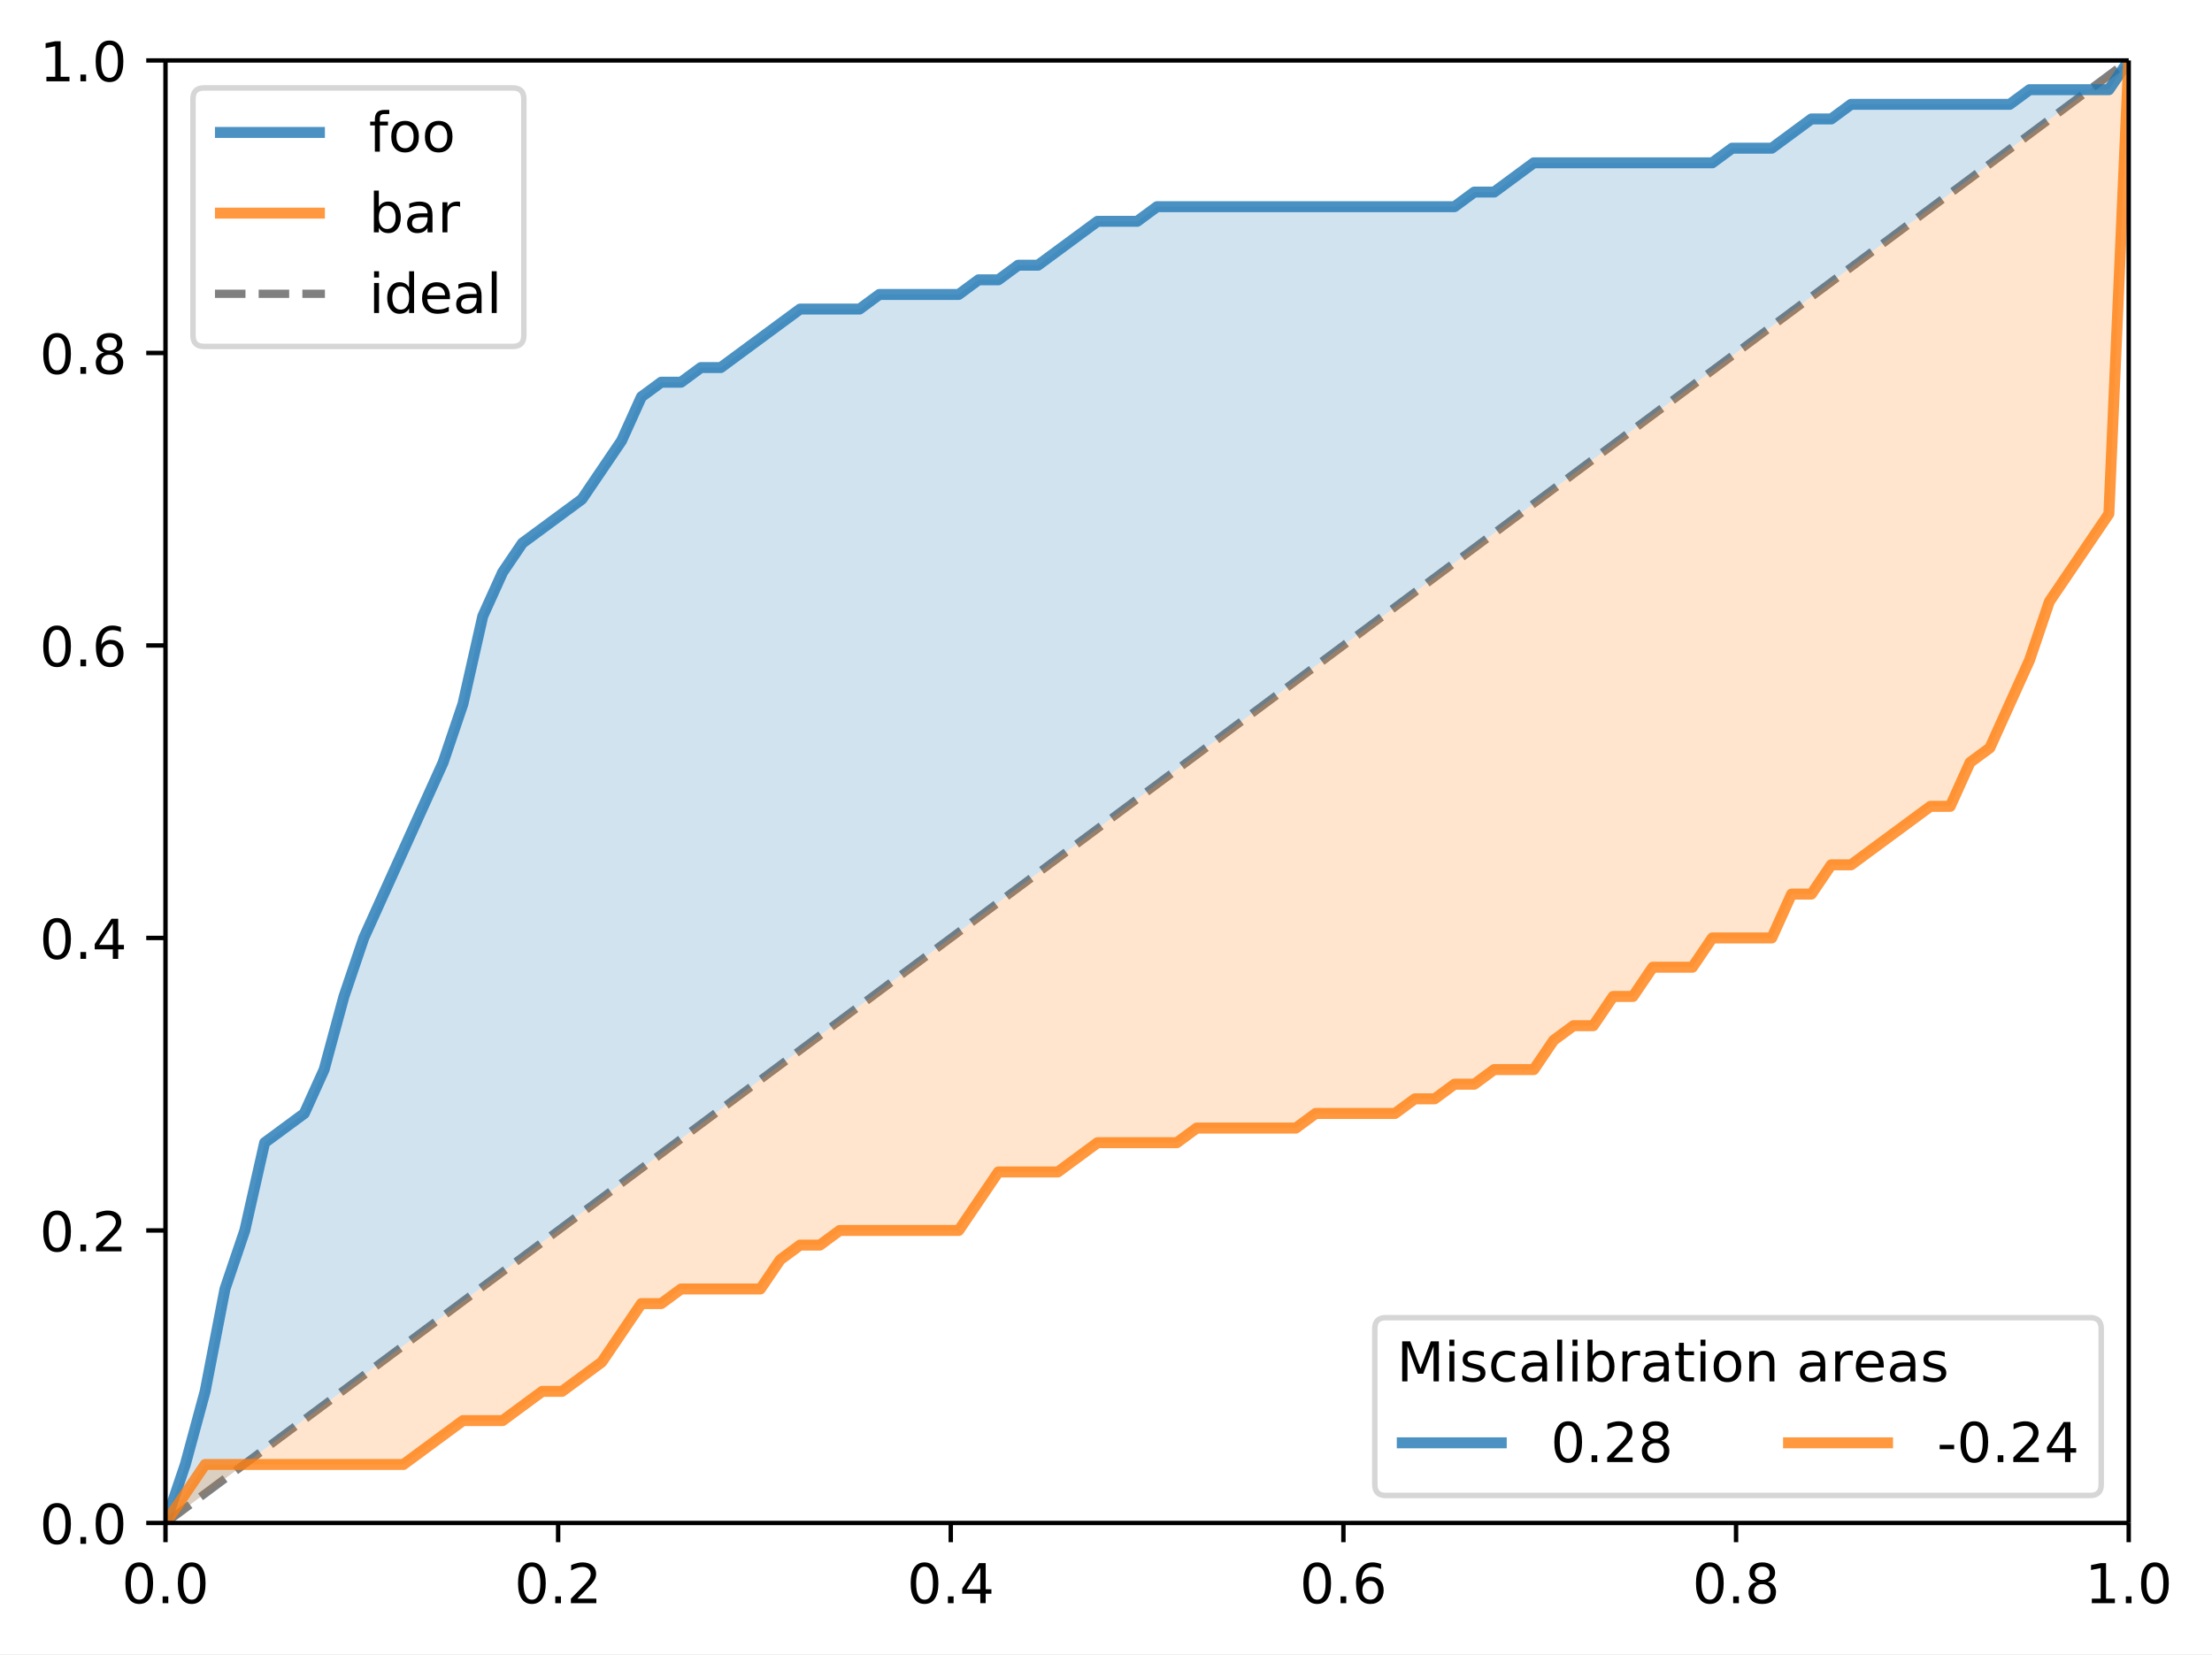
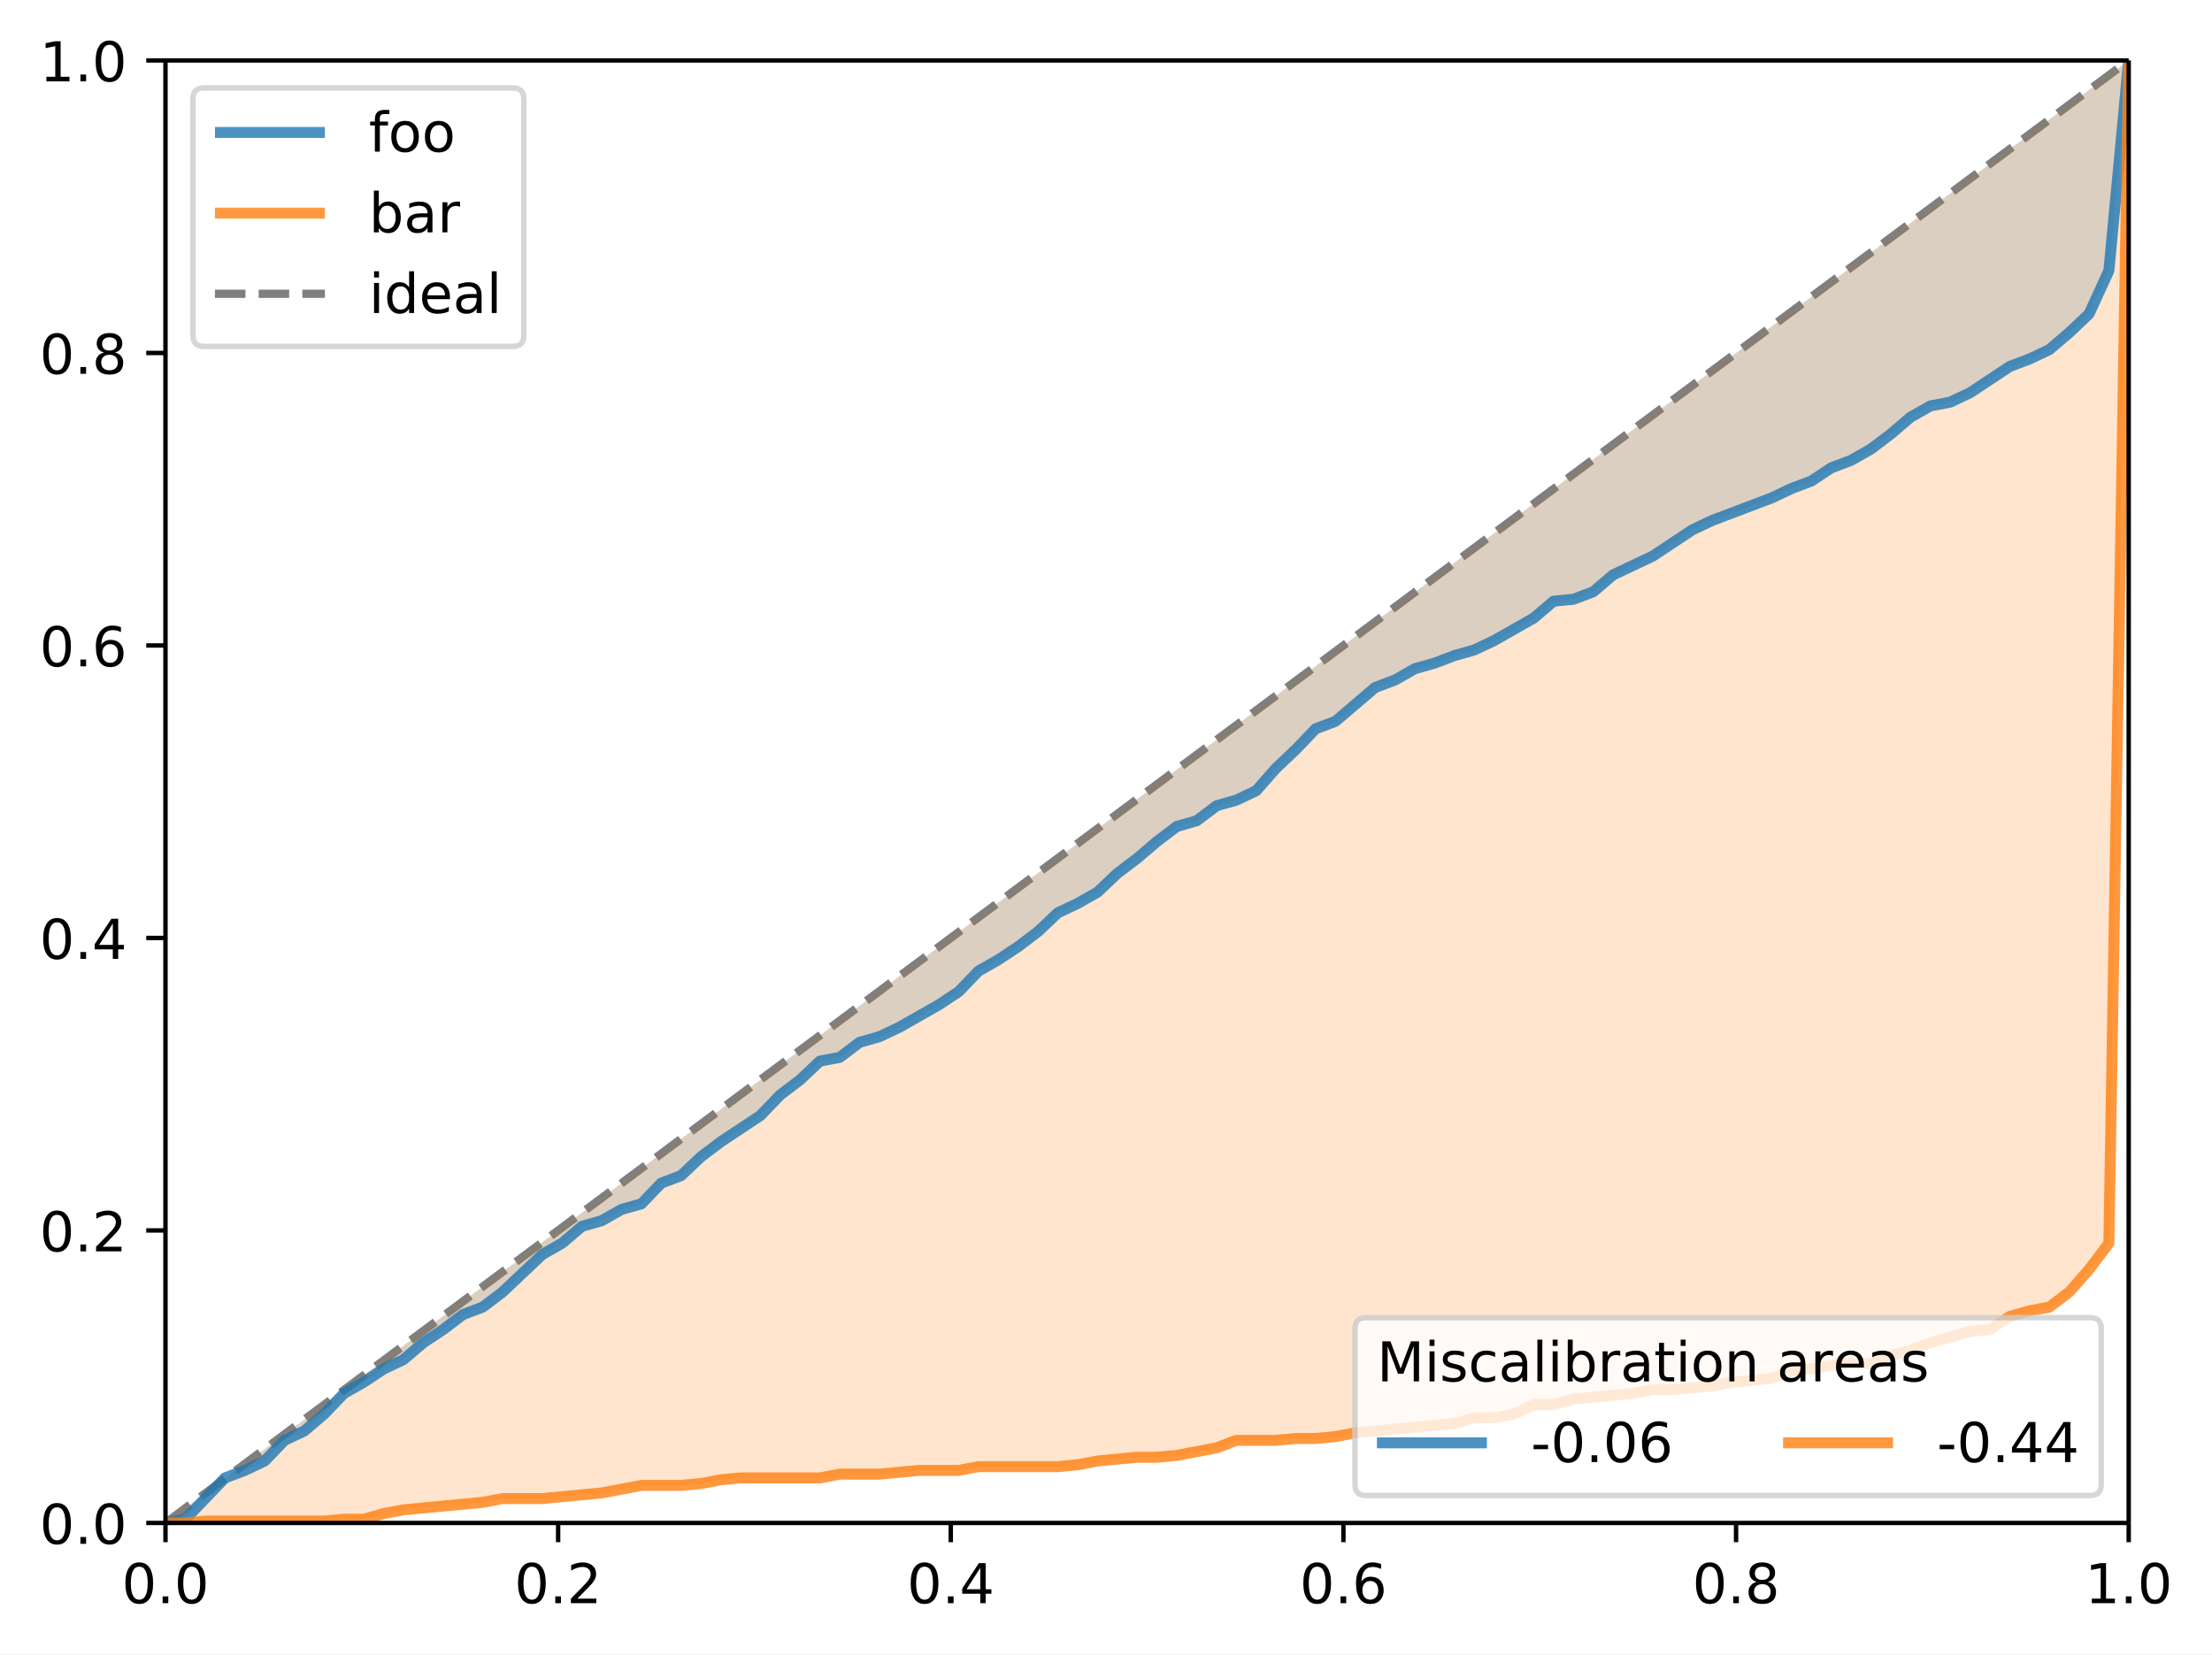
<svg xmlns="http://www.w3.org/2000/svg" xmlns:xlink="http://www.w3.org/1999/xlink" height="401.319" viewBox="0 0 402.375 300.989" width="536.5">
  <defs>
    <style>*{stroke-linecap:butt;stroke-linejoin:round}</style>
  </defs>
  <g id="figure_1">
    <path d="M0 300.99h402.375V0H0z" fill="#fff" id="patch_1" />
    <g id="axes_1">
      <path d="M30.103 277.111h357.12V11H30.103z" fill="#fff" id="patch_2" />
-       <path clip-path="url(#pc31e9d6f29)" d="M30.103 277.111L387.223 11" fill="none" stroke="#000" stroke-dasharray="5.55,2.4" stroke-opacity=".5" stroke-width="1.5" id="line2d_1" />
-       <path clip-path="url(#pc31e9d6f29)" d="M30.103 277.111l3.607-10.644 3.608-13.306 3.607-18.628 3.607-10.644 3.607-15.967 3.608-2.661 3.607-2.661 3.607-7.984 3.608-13.305 3.607-10.645 3.607-7.983 3.607-7.983 3.608-7.984 3.607-7.983 3.607-10.645 3.607-15.966 3.608-7.984 3.607-5.322 3.607-2.66 3.608-2.662 3.607-2.661 3.607-5.322 3.607-5.323 3.608-7.983 3.607-2.661h3.607l3.607-2.661h3.608l3.607-2.661 3.607-2.662 3.608-2.66 3.607-2.662H156.358l3.607-2.66H174.394l3.607-2.662h3.608l3.607-2.661h3.607l3.607-2.661 3.608-2.661 3.607-2.661h7.214l3.608-2.662H264.576l3.607-2.66h3.607l3.608-2.662 3.607-2.66h32.465l3.608-2.662h7.214l3.607-2.661 3.608-2.661h3.607l3.607-2.661H365.58l3.608-2.662H383.616L387.223 11l-3.607 2.688-3.607 2.688-3.608 2.688-3.607 2.688-3.607 2.688-3.608 2.688-3.607 2.688-3.607 2.688-3.607 2.688-3.608 2.688-3.607 2.688-3.607 2.688-3.607 2.688-3.608 2.688-3.607 2.688-3.607 2.688-3.608 2.688-3.607 2.688-3.607 2.688-3.607 2.688-3.608 2.688-3.607 2.688-3.607 2.688-3.607 2.688-3.608 2.688-3.607 2.688-3.607 2.688-3.608 2.688-3.607 2.688-3.607 2.688-3.607 2.688-3.608 2.688-3.607 2.688-3.607 2.688-3.607 2.688-3.608 2.688-3.607 2.688-3.607 2.688-3.608 2.688-3.607 2.688-3.607 2.688-3.607 2.688-3.608 2.688-3.607 2.688-3.607 2.688-3.607 2.688-3.608 2.688-3.607 2.688-3.607 2.688-3.608 2.688-3.607 2.688-3.607 2.688-3.607 2.688-3.608 2.688-3.607 2.688-3.607 2.688-3.607 2.688-3.608 2.688-3.607 2.688-3.607 2.688-3.608 2.688-3.607 2.688-3.607 2.688-3.607 2.688-3.608 2.688-3.607 2.688-3.607 2.688-3.607 2.688-3.608 2.688-3.607 2.688-3.607 2.688-3.608 2.688-3.607 2.688-3.607 2.688-3.607 2.688-3.608 2.688-3.607 2.688-3.607 2.688-3.607 2.688-3.608 2.688-3.607 2.688-3.607 2.688-3.608 2.688-3.607 2.688-3.607 2.688-3.607 2.688-3.608 2.688-3.607 2.688-3.607 2.688-3.607 2.688-3.608 2.688-3.607 2.688-3.607 2.688-3.608 2.688-3.607 2.688-3.607 2.688-3.607 2.688-3.608 2.688-3.607 2.688z" fill="#1f77b4" fill-opacity=".2" id="PolyCollection_1" />
-       <path clip-path="url(#pc31e9d6f29)" d="M30.103 277.111l3.607-5.322 3.608-5.322H73.39l3.608-2.661 3.607-2.662 3.607-2.66h7.215l3.607-2.662 3.607-2.66h3.608l3.607-2.662 3.607-2.661 3.607-5.322 3.608-5.323h3.607l3.607-2.66H138.321l3.608-5.323 3.607-2.661h3.607l3.607-2.661h21.644l3.607-5.322 3.608-5.323H192.43l3.608-2.66 3.607-2.662H214.074l3.607-2.661h18.037l3.607-2.661H253.754l3.607-2.661h3.608l3.607-2.661h3.607l3.607-2.662h7.215l3.607-5.322 3.607-2.66h3.608l3.607-5.323h3.607l3.608-5.322h7.214l3.607-5.323h10.822l3.607-7.983h3.608l3.607-5.322h3.607l3.608-2.661 3.607-2.661 3.607-2.662 3.607-2.66h3.608l3.607-7.984 3.607-2.661 3.607-7.984 3.608-7.983 3.607-10.644 3.607-5.323 3.608-5.322 3.607-5.322 3.607-82.495-3.607 2.688-3.607 2.688-3.608 2.688-3.607 2.688-3.607 2.688-3.608 2.688-3.607 2.688-3.607 2.688-3.607 2.688-3.608 2.688-3.607 2.688-3.607 2.688-3.607 2.688-3.608 2.688-3.607 2.688-3.607 2.688-3.608 2.688-3.607 2.688-3.607 2.688-3.607 2.688-3.608 2.688-3.607 2.688-3.607 2.688-3.607 2.688-3.608 2.688-3.607 2.688-3.607 2.688-3.608 2.688-3.607 2.688-3.607 2.688-3.607 2.688-3.608 2.688-3.607 2.688-3.607 2.688-3.607 2.688-3.608 2.688-3.607 2.688-3.607 2.688-3.608 2.688-3.607 2.688-3.607 2.688-3.607 2.688-3.608 2.688-3.607 2.688-3.607 2.688-3.607 2.688-3.608 2.688-3.607 2.688-3.607 2.688-3.608 2.688-3.607 2.688-3.607 2.688-3.607 2.688-3.608 2.688-3.607 2.688-3.607 2.688-3.607 2.688-3.608 2.688-3.607 2.688-3.607 2.688-3.608 2.688-3.607 2.688-3.607 2.688-3.607 2.688-3.608 2.688-3.607 2.688-3.607 2.688-3.607 2.688-3.608 2.688-3.607 2.688-3.607 2.688-3.608 2.688-3.607 2.688-3.607 2.688-3.607 2.688-3.608 2.688-3.607 2.688-3.607 2.688-3.607 2.688-3.608 2.688-3.607 2.688-3.607 2.688-3.608 2.688-3.607 2.688-3.607 2.688-3.607 2.688-3.608 2.688-3.607 2.688-3.607 2.688-3.607 2.688-3.608 2.688-3.607 2.688-3.607 2.688-3.608 2.688-3.607 2.688-3.607 2.688-3.607 2.688-3.608 2.688-3.607 2.688z" fill="#ff7f0e" fill-opacity=".2" id="PolyCollection_2" />
+       <path clip-path="url(#p5a4d5b852c)" d="M30.103 277.111L387.223 11" fill="none" stroke="#000" stroke-dasharray="5.55,2.4" stroke-opacity=".5" stroke-width="1.5" id="line2d_1" />
+       <path clip-path="url(#p5a4d5b852c)" d="M30.103 277.111l3.607-.683 3.608-3.758 3.607-3.757 3.607-1.367 3.607-1.708 3.608-3.757 3.607-1.709 3.607-3.074 3.608-3.758 3.607-2.05 3.607-2.39 3.607-1.709 3.608-3.074 3.607-2.391 3.607-2.733 3.607-1.367 3.608-2.732 3.607-3.417 3.607-3.416 3.608-2.05 3.607-3.074 3.607-1.025 3.607-2.05 3.608-1.024 3.607-3.758 3.607-1.366 3.607-3.416 3.608-2.733 3.607-2.391 3.607-2.392 3.608-3.757 3.607-2.733 3.607-3.416 3.607-.683 3.608-2.733 3.607-1.025 3.607-1.708 3.607-2.05 3.608-2.05 3.607-2.39 3.607-3.758 3.608-2.05 3.607-2.391 3.607-2.733 3.607-3.416 3.608-1.708 3.607-2.05 3.607-3.416 3.607-2.733 3.608-3.074 3.607-2.733 3.607-1.025 3.608-2.733 3.607-1.025 3.607-1.708 3.607-4.099 3.608-3.416 3.607-3.758 3.607-1.366 3.607-3.075 3.608-3.074 3.607-1.366 3.607-2.05 3.608-1.025 3.607-1.366 3.607-1.025 3.607-1.708 3.608-2.05 3.607-2.05 3.607-3.074 3.607-.342 3.608-1.366 3.607-3.074 3.607-1.708 3.608-1.708 3.607-2.392 3.607-2.391 3.607-1.708 3.608-1.366 3.607-1.367 3.607-1.366 3.607-1.708 3.608-1.367 3.607-2.391 3.607-1.366 3.608-2.05 3.607-2.733 3.607-3.074 3.607-2.05 3.608-.683 3.607-1.708 3.607-2.392 3.607-2.39 3.608-1.367 3.607-1.708 3.607-3.075 3.608-3.416 3.607-7.857L387.223 11l-3.607 2.688-3.607 2.688-3.608 2.688-3.607 2.688-3.607 2.688-3.608 2.688-3.607 2.688-3.607 2.688-3.607 2.688-3.608 2.688-3.607 2.688-3.607 2.688-3.607 2.688-3.608 2.688-3.607 2.688-3.607 2.688-3.608 2.688-3.607 2.688-3.607 2.688-3.607 2.688-3.608 2.688-3.607 2.688-3.607 2.688-3.607 2.688-3.608 2.688-3.607 2.688-3.607 2.688-3.608 2.688-3.607 2.688-3.607 2.688-3.607 2.688-3.608 2.688-3.607 2.688-3.607 2.688-3.607 2.688-3.608 2.688-3.607 2.688-3.607 2.688-3.608 2.688-3.607 2.688-3.607 2.688-3.607 2.688-3.608 2.688-3.607 2.688-3.607 2.688-3.607 2.688-3.608 2.688-3.607 2.688-3.607 2.688-3.608 2.688-3.607 2.688-3.607 2.688-3.607 2.688-3.608 2.688-3.607 2.688-3.607 2.688-3.607 2.688-3.608 2.688-3.607 2.688-3.607 2.688-3.608 2.688-3.607 2.688-3.607 2.688-3.607 2.688-3.608 2.688-3.607 2.688-3.607 2.688-3.607 2.688-3.608 2.688-3.607 2.688-3.607 2.688-3.608 2.688-3.607 2.688-3.607 2.688-3.607 2.688-3.608 2.688-3.607 2.688-3.607 2.688-3.607 2.688-3.608 2.688-3.607 2.688-3.607 2.688-3.608 2.688-3.607 2.688-3.607 2.688-3.607 2.688-3.608 2.688-3.607 2.688-3.607 2.688-3.607 2.688-3.608 2.688-3.607 2.688-3.607 2.688-3.608 2.688-3.607 2.688-3.607 2.688-3.607 2.688-3.608 2.688-3.607 2.688z" fill="#1f77b4" fill-opacity=".2" id="PolyCollection_1" />
+       <path clip-path="url(#p5a4d5b852c)" d="M30.103 277.111h3.607l3.608-.341H58.96l3.608-.342h3.607l3.607-1.025 3.607-.683 3.608-.342 3.607-.341 3.607-.342 3.607-.341 3.608-.684h7.214l3.608-.341 3.607-.342 3.607-.341 3.607-.684 3.608-.683h7.214l3.607-.342 3.608-.683 3.607-.341H149.143l3.607-.684h7.215l3.607-.341 3.607-.342h7.215l3.607-.683H192.43l3.608-.342 3.607-.683 3.607-.341 3.607-.342h3.608l3.607-.342 3.607-.683 3.608-.683 3.607-1.366h7.214l3.608-.342h3.607l3.607-.342 3.607-.683 3.608-.342 3.607-.341 3.607-.342 3.608-.341 3.607-.342 3.607-1.025h3.607l3.608-.683 3.607-1.708h3.607l3.607-1.025 3.608-.341 3.607-.342 3.607-.342 3.608-.683h3.607l3.607-.341 3.607-.342 3.608-.683 3.607-.342 3.607-.342 3.607-1.366 3.608-.342 3.607-.683 3.607-.341h3.608l3.607-1.367 3.607-1.025 3.607-1.366 3.608-1.025 3.607-1.025 3.607-.341 3.607-2.392 3.608-1.024 3.607-.684 3.607-2.732 3.608-4.1 3.607-4.782 3.607-215.213-3.607 2.688-3.607 2.688-3.608 2.688-3.607 2.688-3.607 2.688-3.608 2.688-3.607 2.688-3.607 2.688-3.607 2.688-3.608 2.688-3.607 2.688-3.607 2.688-3.607 2.688-3.608 2.688-3.607 2.688-3.607 2.688-3.608 2.688-3.607 2.688-3.607 2.688-3.607 2.688-3.608 2.688-3.607 2.688-3.607 2.688-3.607 2.688-3.608 2.688-3.607 2.688-3.607 2.688-3.608 2.688-3.607 2.688-3.607 2.688-3.607 2.688-3.608 2.688-3.607 2.688-3.607 2.688-3.607 2.688-3.608 2.688-3.607 2.688-3.607 2.688-3.608 2.688-3.607 2.688-3.607 2.688-3.607 2.688-3.608 2.688-3.607 2.688-3.607 2.688-3.607 2.688-3.608 2.688-3.607 2.688-3.607 2.688-3.608 2.688-3.607 2.688-3.607 2.688-3.607 2.688-3.608 2.688-3.607 2.688-3.607 2.688-3.607 2.688-3.608 2.688-3.607 2.688-3.607 2.688-3.608 2.688-3.607 2.688-3.607 2.688-3.607 2.688-3.608 2.688-3.607 2.688-3.607 2.688-3.607 2.688-3.608 2.688-3.607 2.688-3.607 2.688-3.608 2.688-3.607 2.688-3.607 2.688-3.607 2.688-3.608 2.688-3.607 2.688-3.607 2.688-3.607 2.688-3.608 2.688-3.607 2.688-3.607 2.688-3.608 2.688-3.607 2.688-3.607 2.688-3.607 2.688-3.608 2.688-3.607 2.688-3.607 2.688-3.607 2.688-3.608 2.688-3.607 2.688-3.607 2.688-3.608 2.688-3.607 2.688-3.607 2.688-3.607 2.688-3.608 2.688-3.607 2.688z" fill="#ff7f0e" fill-opacity=".2" id="PolyCollection_2" />
      <g id="matplotlib.axis_1">
        <g id="xtick_1">
          <g id="line2d_2">
            <defs>
-               <path d="M0 0v3.5" id="m0dce271a22" stroke="#000" stroke-width=".8" />
-             </defs>
-             <use x="30.103" xlink:href="#m0dce271a22" y="277.111" stroke="#000" stroke-width=".8" />
+               <path d="M0 0v3.5" id="m74ea13dc12" stroke="#000" stroke-width=".8" />
+             </defs>
+             <use x="30.103" xlink:href="#m74ea13dc12" y="277.111" stroke="#000" stroke-width=".8" />
          </g>
          <g id="text_1">
            <defs>
              <path d="M31.781 66.406q-7.61 0-11.453-7.5Q16.5 51.422 16.5 36.375q0-14.984 3.828-22.484 3.844-7.5 11.453-7.5 7.672 0 11.5 7.5 3.844 7.5 3.844 22.484 0 15.047-3.844 22.531-3.828 7.5-11.5 7.5zm0 7.813q12.266 0 18.735-9.703 6.468-9.688 6.468-28.141 0-18.406-6.468-28.11-6.47-9.687-18.735-9.687-12.25 0-18.718 9.688-6.47 9.703-6.47 28.109 0 18.453 6.47 28.14Q19.53 74.22 31.78 74.22z" id="DejaVuSans-48" />
              <path d="M10.688 12.406H21V0H10.687z" id="DejaVuSans-46" />
            </defs>
            <g transform="matrix(.1 0 0 -.1 22.152 291.71)">
              <use xlink:href="#DejaVuSans-48" />
              <use x="63.623" xlink:href="#DejaVuSans-46" />
              <use x="95.41" xlink:href="#DejaVuSans-48" />
            </g>
          </g>
        </g>
        <g id="xtick_2">
-           <use x="101.527" xlink:href="#m0dce271a22" y="277.111" stroke="#000" stroke-width=".8" id="line2d_3" />
+           <use x="101.527" xlink:href="#m74ea13dc12" y="277.111" stroke="#000" stroke-width=".8" id="line2d_3" />
          <g id="text_2">
            <defs>
              <path d="M19.188 8.297h34.421V0H7.33v8.297q5.609 5.812 15.296 15.594 9.703 9.797 12.188 12.64 4.734 5.313 6.609 9 1.89 3.688 1.89 7.25 0 5.813-4.078 9.469-4.078 3.672-10.625 3.672-4.64 0-9.797-1.61-5.14-1.609-11-4.89v9.969Q13.767 71.78 18.938 73q5.188 1.219 9.485 1.219 11.328 0 18.062-5.672 6.735-5.656 6.735-15.125 0-4.5-1.688-8.531-1.672-4.016-6.125-9.485-1.218-1.422-7.765-8.187-6.532-6.766-18.453-18.922z" id="DejaVuSans-50" />
            </defs>
            <g transform="matrix(.1 0 0 -.1 93.576 291.71)">
              <use xlink:href="#DejaVuSans-48" />
              <use x="63.623" xlink:href="#DejaVuSans-46" />
              <use x="95.41" xlink:href="#DejaVuSans-50" />
            </g>
          </g>
        </g>
        <g id="xtick_3">
-           <use x="172.951" xlink:href="#m0dce271a22" y="277.111" stroke="#000" stroke-width=".8" id="line2d_4" />
+           <use x="172.951" xlink:href="#m74ea13dc12" y="277.111" stroke="#000" stroke-width=".8" id="line2d_4" />
          <g id="text_3">
            <defs>
              <path d="M37.797 64.313L12.89 25.39h24.906zm-2.594 8.593H47.61V25.391h10.407v-8.203H47.609V0h-9.812v17.188H4.89v9.515z" id="DejaVuSans-52" />
            </defs>
            <g transform="matrix(.1 0 0 -.1 165 291.71)">
              <use xlink:href="#DejaVuSans-48" />
              <use x="63.623" xlink:href="#DejaVuSans-46" />
              <use x="95.41" xlink:href="#DejaVuSans-52" />
            </g>
          </g>
        </g>
        <g id="xtick_4">
-           <use x="244.375" xlink:href="#m0dce271a22" y="277.111" stroke="#000" stroke-width=".8" id="line2d_5" />
+           <use x="244.375" xlink:href="#m74ea13dc12" y="277.111" stroke="#000" stroke-width=".8" id="line2d_5" />
          <g id="text_4">
            <defs>
              <path d="M33.016 40.375q-6.641 0-10.532-4.547-3.875-4.531-3.875-12.437 0-7.86 3.875-12.438 3.891-4.562 10.532-4.562 6.64 0 10.515 4.562 3.875 4.578 3.875 12.438 0 7.906-3.875 12.437-3.875 4.547-10.515 4.547zm19.578 30.922v-8.984q-3.719 1.75-7.5 2.671-3.782.938-7.5.938-9.766 0-14.922-6.594-5.14-6.594-5.875-19.922 2.875 4.25 7.219 6.516 4.359 2.266 9.578 2.266 10.984 0 17.36-6.672 6.374-6.657 6.374-18.125 0-11.235-6.64-18.032-6.641-6.78-17.672-6.78-12.657 0-19.344 9.687-6.688 9.703-6.688 28.109 0 17.281 8.204 27.563 8.203 10.28 22.015 10.28 3.719 0 7.5-.734t7.89-2.187z" id="DejaVuSans-54" />
            </defs>
            <g transform="matrix(.1 0 0 -.1 236.424 291.71)">
              <use xlink:href="#DejaVuSans-48" />
              <use x="63.623" xlink:href="#DejaVuSans-46" />
              <use x="95.41" xlink:href="#DejaVuSans-54" />
            </g>
          </g>
        </g>
        <g id="xtick_5">
-           <use x="315.799" xlink:href="#m0dce271a22" y="277.111" stroke="#000" stroke-width=".8" id="line2d_6" />
+           <use x="315.799" xlink:href="#m74ea13dc12" y="277.111" stroke="#000" stroke-width=".8" id="line2d_6" />
          <g id="text_5">
            <defs>
              <path d="M31.781 34.625q-7.031 0-11.062-3.766-4.016-3.765-4.016-10.343 0-6.594 4.016-10.36Q24.75 6.391 31.78 6.391q7.032 0 11.078 3.78 4.063 3.798 4.063 10.345 0 6.578-4.031 10.343-4.016 3.766-11.11 3.766zm-9.86 4.188q-6.343 1.562-9.89 5.906Q8.5 49.079 8.5 55.329q0 8.733 6.219 13.812 6.234 5.078 17.062 5.078 10.89 0 17.094-5.078 6.203-5.079 6.203-13.813 0-6.25-3.547-10.61-3.531-4.343-9.828-5.906 7.125-1.656 11.094-6.5 3.984-4.828 3.984-11.796 0-10.61-6.468-16.282-6.47-5.656-18.532-5.656-12.047 0-18.531 5.656-6.469 5.672-6.469 16.282 0 6.968 4 11.797 4.016 4.843 11.14 6.5zM18.314 54.39q0-5.657 3.53-8.828 3.548-3.172 9.938-3.172 6.36 0 9.938 3.172 3.593 3.171 3.593 8.828 0 5.672-3.593 8.843-3.578 3.172-9.938 3.172-6.39 0-9.937-3.172-3.532-3.172-3.532-8.843z" id="DejaVuSans-56" />
            </defs>
            <g transform="matrix(.1 0 0 -.1 307.848 291.71)">
              <use xlink:href="#DejaVuSans-48" />
              <use x="63.623" xlink:href="#DejaVuSans-46" />
              <use x="95.41" xlink:href="#DejaVuSans-56" />
            </g>
          </g>
        </g>
        <g id="xtick_6">
-           <use x="387.223" xlink:href="#m0dce271a22" y="277.111" stroke="#000" stroke-width=".8" id="line2d_7" />
+           <use x="387.223" xlink:href="#m74ea13dc12" y="277.111" stroke="#000" stroke-width=".8" id="line2d_7" />
          <g id="text_6">
            <defs>
              <path d="M12.406 8.297h16.11v55.625l-17.532-3.516v8.985l17.438 3.515h9.86V8.296H54.39V0H12.406z" id="DejaVuSans-49" />
            </defs>
            <g transform="matrix(.1 0 0 -.1 379.272 291.71)">
              <use xlink:href="#DejaVuSans-49" />
              <use x="63.623" xlink:href="#DejaVuSans-46" />
              <use x="95.41" xlink:href="#DejaVuSans-48" />
            </g>
          </g>
        </g>
      </g>
      <g id="matplotlib.axis_2">
        <g id="ytick_1">
          <g id="line2d_8">
            <defs>
-               <path d="M0 0h-3.5" id="mb03af58406" stroke="#000" stroke-width=".8" />
-             </defs>
-             <use x="30.103" xlink:href="#mb03af58406" y="277.111" stroke="#000" stroke-width=".8" />
+               <path d="M0 0h-3.5" id="mac6fa7390d" stroke="#000" stroke-width=".8" />
+             </defs>
+             <use x="30.103" xlink:href="#mac6fa7390d" y="277.111" stroke="#000" stroke-width=".8" />
          </g>
          <g transform="matrix(.1 0 0 -.1 7.2 280.91)" id="text_7">
            <use xlink:href="#DejaVuSans-48" />
            <use x="63.623" xlink:href="#DejaVuSans-46" />
            <use x="95.41" xlink:href="#DejaVuSans-48" />
          </g>
        </g>
        <g id="ytick_2">
-           <use x="30.103" xlink:href="#mb03af58406" y="223.889" stroke="#000" stroke-width=".8" id="line2d_9" />
+           <use x="30.103" xlink:href="#mac6fa7390d" y="223.889" stroke="#000" stroke-width=".8" id="line2d_9" />
          <g transform="matrix(.1 0 0 -.1 7.2 227.688)" id="text_8">
            <use xlink:href="#DejaVuSans-48" />
            <use x="63.623" xlink:href="#DejaVuSans-46" />
            <use x="95.41" xlink:href="#DejaVuSans-50" />
          </g>
        </g>
        <g id="ytick_3">
-           <use x="30.103" xlink:href="#mb03af58406" y="170.666" stroke="#000" stroke-width=".8" id="line2d_10" />
+           <use x="30.103" xlink:href="#mac6fa7390d" y="170.666" stroke="#000" stroke-width=".8" id="line2d_10" />
          <g transform="matrix(.1 0 0 -.1 7.2 174.466)" id="text_9">
            <use xlink:href="#DejaVuSans-48" />
            <use x="63.623" xlink:href="#DejaVuSans-46" />
            <use x="95.41" xlink:href="#DejaVuSans-52" />
          </g>
        </g>
        <g id="ytick_4">
-           <use x="30.103" xlink:href="#mb03af58406" y="117.444" stroke="#000" stroke-width=".8" id="line2d_11" />
+           <use x="30.103" xlink:href="#mac6fa7390d" y="117.444" stroke="#000" stroke-width=".8" id="line2d_11" />
          <g transform="matrix(.1 0 0 -.1 7.2 121.243)" id="text_10">
            <use xlink:href="#DejaVuSans-48" />
            <use x="63.623" xlink:href="#DejaVuSans-46" />
            <use x="95.41" xlink:href="#DejaVuSans-54" />
          </g>
        </g>
        <g id="ytick_5">
-           <use x="30.103" xlink:href="#mb03af58406" y="64.222" stroke="#000" stroke-width=".8" id="line2d_12" />
+           <use x="30.103" xlink:href="#mac6fa7390d" y="64.222" stroke="#000" stroke-width=".8" id="line2d_12" />
          <g transform="matrix(.1 0 0 -.1 7.2 68.02)" id="text_11">
            <use xlink:href="#DejaVuSans-48" />
            <use x="63.623" xlink:href="#DejaVuSans-46" />
            <use x="95.41" xlink:href="#DejaVuSans-56" />
          </g>
        </g>
        <g id="ytick_6">
-           <use x="30.103" xlink:href="#mb03af58406" y="10.999" stroke="#000" stroke-width=".8" id="line2d_13" />
+           <use x="30.103" xlink:href="#mac6fa7390d" y="10.999" stroke="#000" stroke-width=".8" id="line2d_13" />
          <g transform="matrix(.1 0 0 -.1 7.2 14.798)" id="text_12">
            <use xlink:href="#DejaVuSans-49" />
            <use x="63.623" xlink:href="#DejaVuSans-46" />
            <use x="95.41" xlink:href="#DejaVuSans-48" />
          </g>
        </g>
      </g>
-       <path clip-path="url(#pc31e9d6f29)" d="M30.103 277.111l3.607-10.644 3.608-13.306 3.607-18.628 3.607-10.644 3.607-15.967 3.608-2.661 3.607-2.661 3.607-7.984 3.608-13.305 3.607-10.645 3.607-7.983 3.607-7.983 3.608-7.984 3.607-7.983 3.607-10.645 3.607-15.966 3.608-7.984 3.607-5.322 3.607-2.66 3.608-2.662 3.607-2.661 3.607-5.322 3.607-5.323 3.608-7.983 3.607-2.661h3.607l3.607-2.661h3.608l3.607-2.661 3.607-2.662 3.608-2.66 3.607-2.662H156.358l3.607-2.66H174.394l3.607-2.662h3.608l3.607-2.661h3.607l3.607-2.661 3.608-2.661 3.607-2.661h7.214l3.608-2.662H264.576l3.607-2.66h3.607l3.608-2.662 3.607-2.66h32.465l3.608-2.662h7.214l3.607-2.661 3.608-2.661h3.607l3.607-2.661H365.58l3.608-2.662H383.616L387.223 11" fill="none" stroke="#1f77b4" stroke-linecap="square" stroke-opacity=".8" stroke-width="2" id="line2d_14" />
-       <path clip-path="url(#pc31e9d6f29)" d="M30.103 277.111l3.607-5.322 3.608-5.322H73.39l3.608-2.661 3.607-2.662 3.607-2.66h7.215l3.607-2.662 3.607-2.66h3.608l3.607-2.662 3.607-2.661 3.607-5.322 3.608-5.323h3.607l3.607-2.66H138.321l3.608-5.323 3.607-2.661h3.607l3.607-2.661h21.644l3.607-5.322 3.608-5.323H192.43l3.608-2.66 3.607-2.662H214.074l3.607-2.661h18.037l3.607-2.661H253.754l3.607-2.661h3.608l3.607-2.661h3.607l3.607-2.662h7.215l3.607-5.322 3.607-2.66h3.608l3.607-5.323h3.607l3.608-5.322h7.214l3.607-5.323h10.822l3.607-7.983h3.608l3.607-5.322h3.607l3.608-2.661 3.607-2.661 3.607-2.662 3.607-2.66h3.608l3.607-7.984 3.607-2.661 3.607-7.984 3.608-7.983 3.607-10.644 3.607-5.323 3.608-5.322 3.607-5.322 3.607-82.495" fill="none" stroke="#ff7f0e" stroke-linecap="square" stroke-opacity=".8" stroke-width="2" id="line2d_15" />
+       <path clip-path="url(#p5a4d5b852c)" d="M30.103 277.111l3.607-.683 3.608-3.758 3.607-3.757 3.607-1.367 3.607-1.708 3.608-3.757 3.607-1.709 3.607-3.074 3.608-3.758 3.607-2.05 3.607-2.39 3.607-1.709 3.608-3.074 3.607-2.391 3.607-2.733 3.607-1.367 3.608-2.732 3.607-3.417 3.607-3.416 3.608-2.05 3.607-3.074 3.607-1.025 3.607-2.05 3.608-1.024 3.607-3.758 3.607-1.366 3.607-3.416 3.608-2.733 3.607-2.391 3.607-2.392 3.608-3.757 3.607-2.733 3.607-3.416 3.607-.683 3.608-2.733 3.607-1.025 3.607-1.708 3.607-2.05 3.608-2.05 3.607-2.39 3.607-3.758 3.608-2.05 3.607-2.391 3.607-2.733 3.607-3.416 3.608-1.708 3.607-2.05 3.607-3.416 3.607-2.733 3.608-3.074 3.607-2.733 3.607-1.025 3.608-2.733 3.607-1.025 3.607-1.708 3.607-4.099 3.608-3.416 3.607-3.758 3.607-1.366 3.607-3.075 3.608-3.074 3.607-1.366 3.607-2.05 3.608-1.025 3.607-1.366 3.607-1.025 3.607-1.708 3.608-2.05 3.607-2.05 3.607-3.074 3.607-.342 3.608-1.366 3.607-3.074 3.607-1.708 3.608-1.708 3.607-2.392 3.607-2.391 3.607-1.708 3.608-1.366 3.607-1.367 3.607-1.366 3.607-1.708 3.608-1.367 3.607-2.391 3.607-1.366 3.608-2.05 3.607-2.733 3.607-3.074 3.607-2.05 3.608-.683 3.607-1.708 3.607-2.392 3.607-2.39 3.608-1.367 3.607-1.708 3.607-3.075 3.608-3.416 3.607-7.857L387.223 11" fill="none" stroke="#1f77b4" stroke-linecap="square" stroke-opacity=".8" stroke-width="2" id="line2d_14" />
+       <path clip-path="url(#p5a4d5b852c)" d="M30.103 277.111h3.607l3.608-.341H58.96l3.608-.342h3.607l3.607-1.025 3.607-.683 3.608-.342 3.607-.341 3.607-.342 3.607-.341 3.608-.684h7.214l3.608-.341 3.607-.342 3.607-.341 3.607-.684 3.608-.683h7.214l3.607-.342 3.608-.683 3.607-.341H149.143l3.607-.684h7.215l3.607-.341 3.607-.342h7.215l3.607-.683H192.43l3.608-.342 3.607-.683 3.607-.341 3.607-.342h3.608l3.607-.342 3.607-.683 3.608-.683 3.607-1.366h7.214l3.608-.342h3.607l3.607-.342 3.607-.683 3.608-.342 3.607-.341 3.607-.342 3.608-.341 3.607-.342 3.607-1.025h3.607l3.608-.683 3.607-1.708h3.607l3.607-1.025 3.608-.341 3.607-.342 3.607-.342 3.608-.683h3.607l3.607-.341 3.607-.342 3.608-.683 3.607-.342 3.607-.342 3.607-1.366 3.608-.342 3.607-.683 3.607-.341h3.608l3.607-1.367 3.607-1.025 3.607-1.366 3.608-1.025 3.607-1.025 3.607-.341 3.607-2.392 3.608-1.024 3.607-.684 3.607-2.732 3.608-4.1 3.607-4.782 3.607-215.213" fill="none" stroke="#ff7f0e" stroke-linecap="square" stroke-opacity=".8" stroke-width="2" id="line2d_15" />
      <path d="M30.103 277.111V11" fill="none" stroke="#000" stroke-linecap="square" stroke-width=".8" id="patch_3" />
      <path d="M387.223 277.111V11" fill="none" stroke="#000" stroke-linecap="square" stroke-width=".8" id="patch_4" />
      <path d="M30.103 277.111h357.12" fill="none" stroke="#000" stroke-linecap="square" stroke-width=".8" id="patch_5" />
      <path d="M30.103 11h357.12" fill="none" stroke="#000" stroke-linecap="square" stroke-width=".8" id="patch_6" />
      <g id="legend_1">
        <path d="M37.103 63.034H93.29q2 0 2-2V17.999q0-2-2-2H37.103q-2 0-2 2v43.035q0 2 2 2z" fill="#fff" opacity=".8" stroke="#ccc" id="patch_7" />
        <path d="M39.103 24.098h20" fill="none" stroke="#1f77b4" stroke-linecap="square" stroke-opacity=".8" stroke-width="2" id="line2d_16" />
        <g id="text_13">
          <defs>
            <path d="M37.11 75.984V68.5h-8.594q-4.828 0-6.72-1.953-1.874-1.953-1.874-7.031v-4.828h14.797v-6.985H19.922V0H10.89v47.703H2.297v6.984h8.594V58.5q0 9.125 4.25 13.297 4.25 4.187 13.468 4.187z" id="DejaVuSans-102" />
            <path d="M30.61 48.39q-7.22 0-11.422-5.64-4.204-5.64-4.204-15.453 0-9.813 4.172-15.453 4.188-5.64 11.453-5.64 7.188 0 11.375 5.655 4.203 5.672 4.203 15.438 0 9.719-4.203 15.406-4.187 5.688-11.375 5.688zm0 7.61q11.718 0 18.406-7.625 6.703-7.61 6.703-21.078 0-13.422-6.703-21.078-6.688-7.64-18.407-7.64-11.765 0-18.437 7.64-6.656 7.656-6.656 21.078 0 13.469 6.656 21.078Q18.844 56 30.609 56z" id="DejaVuSans-111" />
          </defs>
          <g transform="matrix(.1 0 0 -.1 67.103 27.598)">
            <use xlink:href="#DejaVuSans-102" />
            <use x="35.205" xlink:href="#DejaVuSans-111" />
            <use x="96.387" xlink:href="#DejaVuSans-111" />
          </g>
        </g>
        <path d="M39.103 38.776h20" fill="none" stroke="#ff7f0e" stroke-linecap="square" stroke-opacity=".8" stroke-width="2" id="line2d_18" />
        <g id="text_14">
          <defs>
            <path d="M48.688 27.297q0 9.906-4.079 15.547-4.078 5.64-11.203 5.64-7.14 0-11.218-5.64-4.079-5.64-4.079-15.547 0-9.906 4.078-15.547 4.079-5.64 11.22-5.64 7.124 0 11.202 5.64t4.078 15.547zM18.108 46.39q2.844 4.875 7.157 7.234Q29.594 56 35.594 56q9.968 0 16.187-7.906 6.235-7.907 6.235-20.797T51.78 6.484q-6.218-7.906-16.187-7.906-6 0-10.328 2.375-4.313 2.375-7.157 7.25V0H9.08v75.984h9.03z" id="DejaVuSans-98" />
            <path d="M34.281 27.484q-10.89 0-15.093-2.484-4.204-2.484-4.204-8.5 0-4.781 3.157-7.594 3.156-2.797 8.562-2.797 7.485 0 12 5.297 4.516 5.297 4.516 14.078v2zm17.922 3.72V0H43.22v8.297Q40.14 3.328 35.547.953q-4.594-2.375-11.234-2.375-8.391 0-13.36 4.719Q6 8.016 6 15.922q0 9.219 6.172 13.906 6.187 4.688 18.437 4.688h12.61v.89q0 6.203-4.078 9.594-4.078 3.39-11.453 3.39-4.688 0-9.141-1.124-4.438-1.125-8.531-3.375v8.312q4.921 1.906 9.562 2.844 4.64.953 9.031.953 11.875 0 17.735-6.156 5.86-6.14 5.86-18.64z" id="DejaVuSans-97" />
            <path d="M41.11 46.297q-1.516.875-3.297 1.281Q36.03 48 33.89 48q-7.625 0-11.703-4.953-4.079-4.953-4.079-14.234V0H9.08v54.688h9.03v-8.5q2.844 4.984 7.375 7.39Q30.031 56 36.531 56q.922 0 2.047-.125 1.125-.11 2.484-.36z" id="DejaVuSans-114" />
          </defs>
          <g transform="matrix(.1 0 0 -.1 67.103 42.276)">
            <use xlink:href="#DejaVuSans-98" />
            <use x="63.477" xlink:href="#DejaVuSans-97" />
            <use x="124.756" xlink:href="#DejaVuSans-114" />
          </g>
        </g>
        <path d="M39.103 53.454h20" fill="none" stroke="#000" stroke-dasharray="5.55,2.4" stroke-opacity=".5" stroke-width="1.5" id="line2d_20" />
        <g id="text_15">
          <defs>
            <path d="M9.422 54.688h8.984V0H9.422zm0 21.296h8.984v-11.39H9.422z" id="DejaVuSans-105" />
            <path d="M45.406 46.39v29.594h8.985V0h-8.985v8.203Q42.578 3.328 38.25.953q-4.313-2.375-10.375-2.375-9.906 0-16.14 7.906-6.22 7.922-6.22 20.813 0 12.89 6.22 20.797Q17.968 56 27.874 56q6.063 0 10.375-2.375 4.328-2.36 7.156-7.234zm-30.61-19.093q0-9.906 4.079-15.547 4.078-5.64 11.203-5.64 7.125 0 11.219 5.64 4.11 5.64 4.11 15.547 0 9.906-4.11 15.547-4.094 5.64-11.219 5.64-7.125 0-11.203-5.64-4.078-5.64-4.078-15.547z" id="DejaVuSans-100" />
            <path d="M56.203 29.594v-4.39H14.891q.593-9.282 5.593-14.142 5-4.859 13.938-4.859 5.172 0 10.031 1.266 4.86 1.265 9.656 3.812v-8.5Q49.266.734 44.187-.344 39.11-1.422 33.892-1.422q-13.094 0-20.735 7.61-7.64 7.625-7.64 20.625 0 13.421 7.25 21.296Q20.016 56 32.328 56q11.031 0 17.453-7.11 6.422-7.093 6.422-19.296zm-8.984 2.64q-.094 7.36-4.125 11.75-4.032 4.407-10.672 4.407-7.516 0-12.031-4.25-4.516-4.25-5.203-11.97z" id="DejaVuSans-101" />
            <path d="M9.422 75.984h8.984V0H9.422z" id="DejaVuSans-108" />
          </defs>
          <g transform="matrix(.1 0 0 -.1 67.103 56.954)">
            <use xlink:href="#DejaVuSans-105" />
            <use x="27.783" xlink:href="#DejaVuSans-100" />
            <use x="91.26" xlink:href="#DejaVuSans-101" />
            <use x="152.783" xlink:href="#DejaVuSans-97" />
            <use x="214.063" xlink:href="#DejaVuSans-108" />
          </g>
        </g>
      </g>
      <g id="legend_2">
-         <path d="M252.084 272.111h128.14q2 0 2-2v-28.356q0-2-2-2h-128.14q-2 0-2 2v28.356q0 2 2 2z" fill="#fff" opacity=".8" stroke="#ccc" id="patch_8" />
+         <path d="M248.476 272.111h131.747q2 0 2-2v-28.356q0-2-2-2H248.476q-2 0-2 2v28.356q0 2 2 2z" fill="#fff" opacity=".8" stroke="#ccc" id="patch_8" />
        <g id="text_16">
          <defs>
            <path d="M9.813 72.906h14.703l18.593-49.61 18.703 49.61h14.704V0H66.89v64.016l-18.797-50h-9.907l-18.796 50V0H9.813z" id="DejaVuSans-77" />
            <path d="M44.281 53.078v-8.5q-3.797 1.953-7.906 2.922-4.094.984-8.5.984-6.688 0-10.031-2.047-3.344-2.046-3.344-6.156 0-3.125 2.39-4.906 2.391-1.781 9.626-3.39l3.078-.688q9.562-2.047 13.593-5.781 4.032-3.735 4.032-10.422 0-7.625-6.032-12.078-6.03-4.438-16.578-4.438-4.39 0-9.156.86Q10.688.296 5.422 2v9.281q4.984-2.594 9.812-3.89 4.829-1.282 9.579-1.282 6.343 0 9.75 2.172 3.421 2.172 3.421 6.125 0 3.656-2.468 5.61-2.453 1.953-10.813 3.765l-3.125.735q-8.344 1.75-12.062 5.39-3.704 3.64-3.704 9.985 0 7.718 5.47 11.906Q16.75 56 26.811 56q4.97 0 9.36-.734 4.406-.72 8.11-2.188z" id="DejaVuSans-115" />
            <path d="M48.781 52.594v-8.407q-3.812 2.11-7.64 3.157-3.828 1.047-7.735 1.047-8.75 0-13.593-5.547-4.829-5.532-4.829-15.547 0-10.016 4.829-15.563 4.843-5.53 13.593-5.53 3.907 0 7.735 1.046 3.828 1.047 7.64 3.156V2.094Q45.016.344 40.984-.531q-4.015-.89-8.562-.89-12.36 0-19.64 7.765-7.266 7.765-7.266 20.953 0 13.375 7.343 21.031Q20.22 56 33.016 56q4.14 0 8.093-.86 3.953-.843 7.672-2.546z" id="DejaVuSans-99" />
            <path d="M18.313 70.219V54.688h18.5v-6.985h-18.5V18.016q0-6.688 1.828-8.594 1.828-1.906 7.453-1.906h9.218V0h-9.218q-10.407 0-14.36 3.875-3.953 3.89-3.953 14.14v29.688H2.687v6.984h6.594V70.22z" id="DejaVuSans-116" />
            <path d="M54.89 33.016V0h-8.984v32.719q0 7.765-3.031 11.61-3.031 3.858-9.078 3.858-7.281 0-11.484-4.64-4.204-4.625-4.204-12.64V0H9.08v54.688h9.03v-8.5q3.235 4.937 7.594 7.374Q30.078 56 35.797 56q9.422 0 14.25-5.828 4.844-5.828 4.844-17.156z" id="DejaVuSans-110" />
          </defs>
-           <g transform="matrix(.1 0 0 -.1 254.084 251.353)">
+           <g transform="matrix(.1 0 0 -.1 250.476 251.353)">
            <use xlink:href="#DejaVuSans-77" />
            <use x="86.279" xlink:href="#DejaVuSans-105" />
            <use x="114.063" xlink:href="#DejaVuSans-115" />
            <use x="166.162" xlink:href="#DejaVuSans-99" />
            <use x="221.143" xlink:href="#DejaVuSans-97" />
            <use x="282.422" xlink:href="#DejaVuSans-108" />
            <use x="310.205" xlink:href="#DejaVuSans-105" />
            <use x="337.988" xlink:href="#DejaVuSans-98" />
            <use x="401.465" xlink:href="#DejaVuSans-114" />
            <use x="442.578" xlink:href="#DejaVuSans-97" />
            <use x="503.857" xlink:href="#DejaVuSans-116" />
            <use x="543.066" xlink:href="#DejaVuSans-105" />
            <use x="570.85" xlink:href="#DejaVuSans-111" />
            <use x="632.031" xlink:href="#DejaVuSans-110" />
            <use x="695.41" xlink:href="#DejaVuSans-32" />
            <use x="727.197" xlink:href="#DejaVuSans-97" />
            <use x="788.477" xlink:href="#DejaVuSans-114" />
            <use x="829.559" xlink:href="#DejaVuSans-101" />
            <use x="891.082" xlink:href="#DejaVuSans-97" />
            <use x="952.361" xlink:href="#DejaVuSans-115" />
          </g>
        </g>
-         <path d="M254.084 262.532h20" fill="none" stroke="#1f77b4" stroke-linecap="square" stroke-opacity=".8" stroke-width="2" id="line2d_22" />
-         <g transform="matrix(.1 0 0 -.1 282.084 266.032)" id="text_17">
-           <use xlink:href="#DejaVuSans-48" />
-           <use x="63.623" xlink:href="#DejaVuSans-46" />
-           <use x="95.41" xlink:href="#DejaVuSans-50" />
-           <use x="159.033" xlink:href="#DejaVuSans-56" />
-         </g>
-         <path d="M324.35 262.532h20" fill="none" stroke="#ff7f0e" stroke-linecap="square" stroke-opacity=".8" stroke-width="2" id="line2d_24" />
-         <g id="text_18">
+         <path d="M250.476 262.532h20" fill="none" stroke="#1f77b4" stroke-linecap="square" stroke-opacity=".8" stroke-width="2" id="line2d_22" />
+         <g id="text_17">
          <defs>
            <path d="M4.89 31.39h26.313v-8H4.891z" id="DejaVuSans-45" />
          </defs>
-           <g transform="matrix(.1 0 0 -.1 352.35 266.032)">
+           <g transform="matrix(.1 0 0 -.1 278.476 266.032)">
            <use xlink:href="#DejaVuSans-45" />
            <use x="36.084" xlink:href="#DejaVuSans-48" />
            <use x="99.707" xlink:href="#DejaVuSans-46" />
-             <use x="131.494" xlink:href="#DejaVuSans-50" />
-             <use x="195.117" xlink:href="#DejaVuSans-52" />
-           </g>
+             <use x="131.494" xlink:href="#DejaVuSans-48" />
+             <use x="195.117" xlink:href="#DejaVuSans-54" />
+           </g>
+         </g>
+         <path d="M324.35 262.532h20" fill="none" stroke="#ff7f0e" stroke-linecap="square" stroke-opacity=".8" stroke-width="2" id="line2d_24" />
+         <g transform="matrix(.1 0 0 -.1 352.35 266.032)" id="text_18">
+           <use xlink:href="#DejaVuSans-45" />
+           <use x="36.084" xlink:href="#DejaVuSans-48" />
+           <use x="99.707" xlink:href="#DejaVuSans-46" />
+           <use x="131.494" xlink:href="#DejaVuSans-52" />
+           <use x="195.117" xlink:href="#DejaVuSans-52" />
        </g>
      </g>
    </g>
  </g>
  <defs>
-     <clipPath id="pc31e9d6f29">
+     <clipPath id="p5a4d5b852c">
      <path d="M30.103 10.999h357.12v266.112H30.103z" />
    </clipPath>
  </defs>
</svg>
